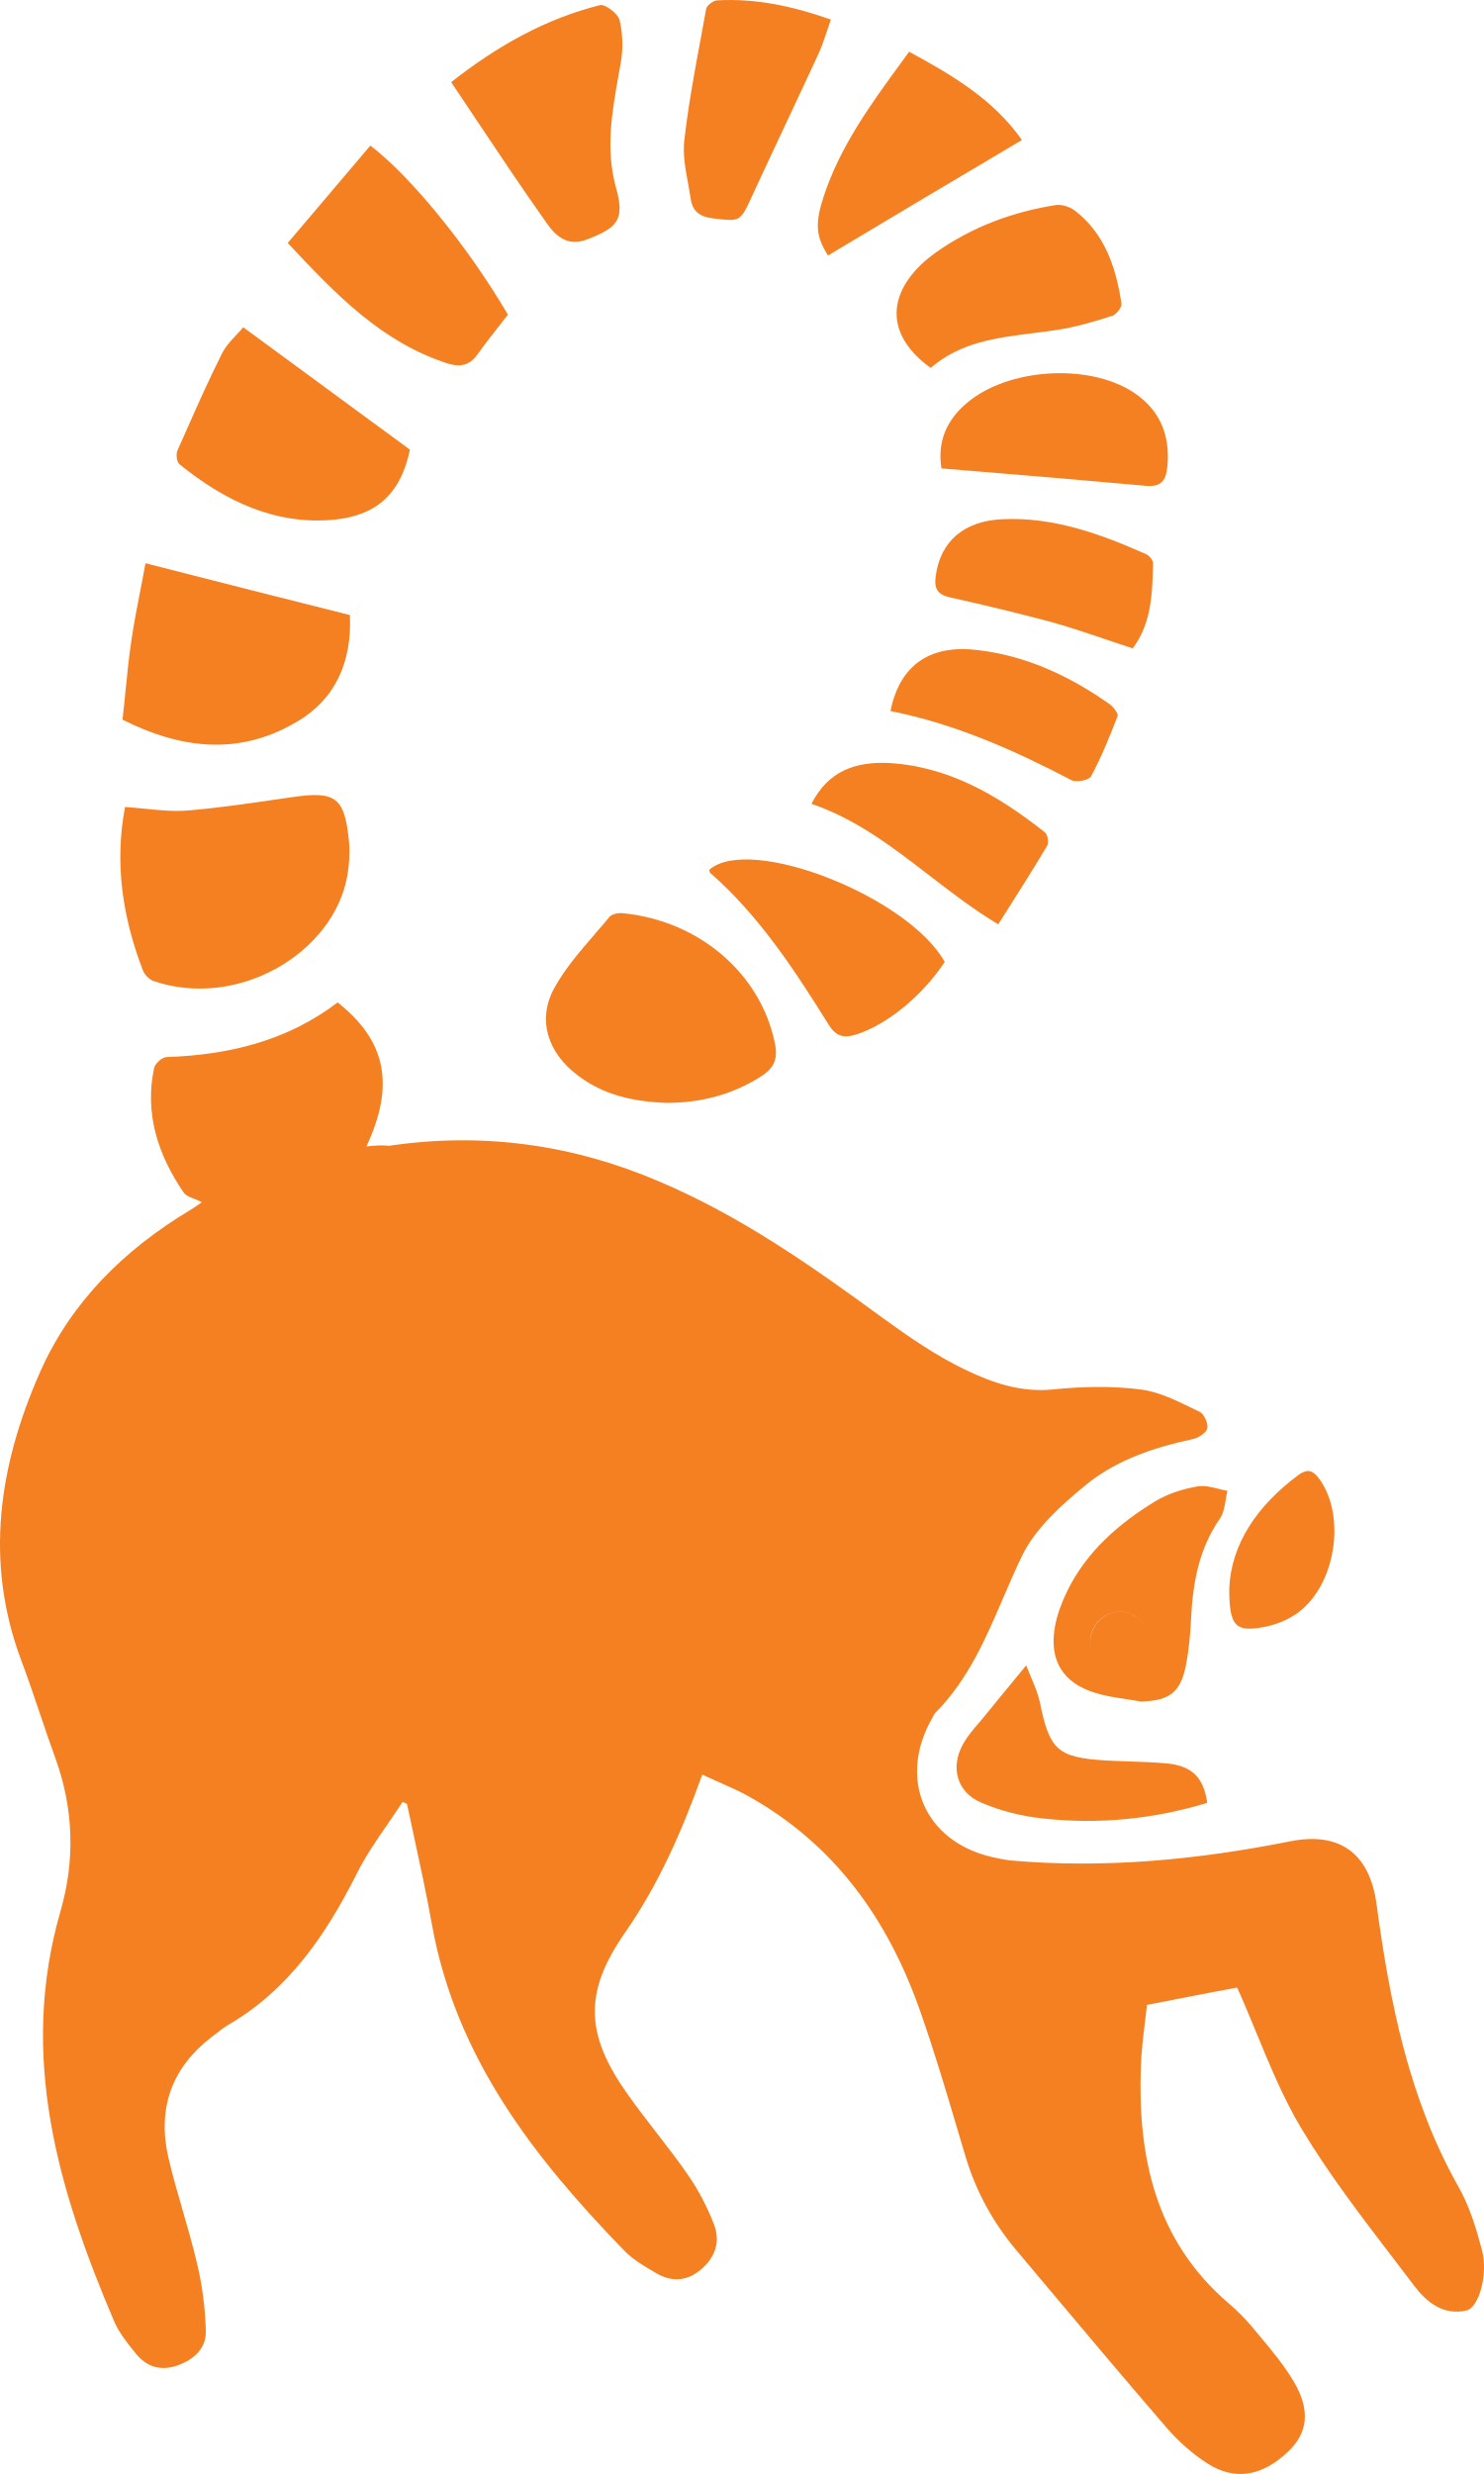
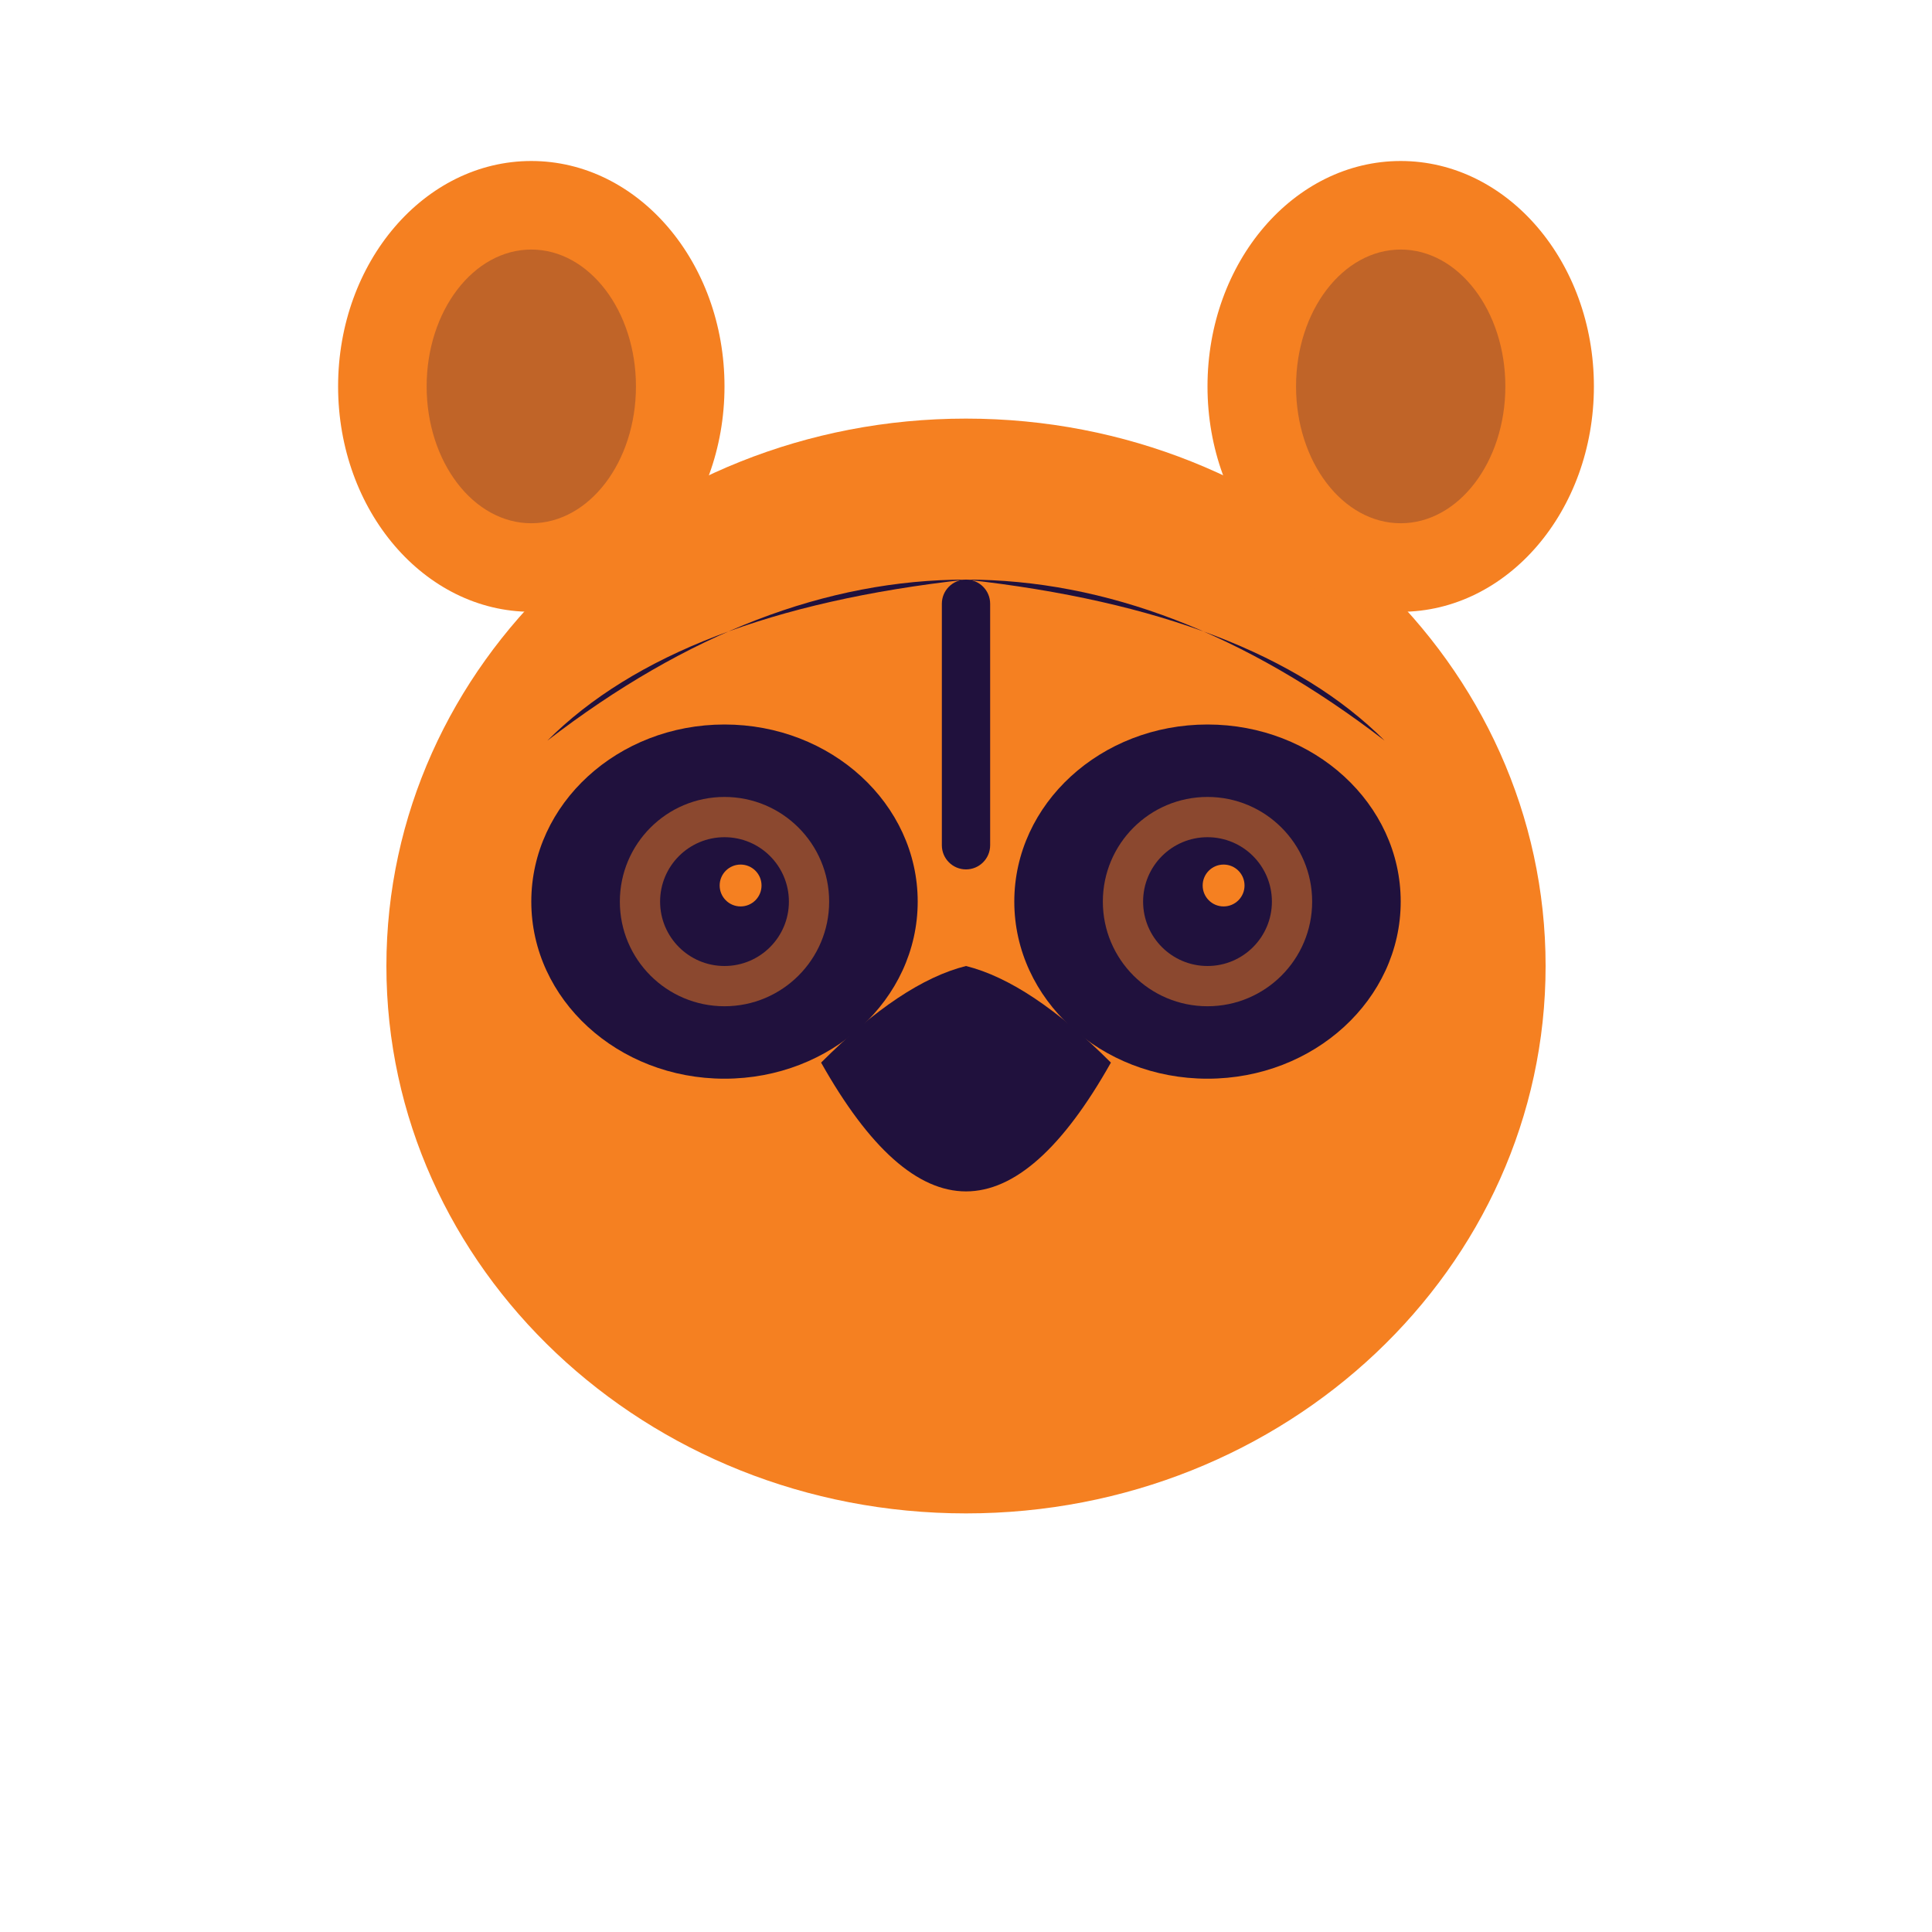
- <svg xmlns="http://www.w3.org/2000/svg" width="36" height="60" viewBox="0 0 36 60" fill="none">
-   <path fill-rule="evenodd" clip-rule="evenodd" d="M17.393 0.009C18.334 -0.044 19.232 0.149 20.155 0.474C20.125 0.561 20.096 0.647 20.069 0.731L20.069 0.731C20.001 0.935 19.937 1.13 19.85 1.317C19.584 1.892 19.314 2.467 19.044 3.042C18.774 3.617 18.504 4.192 18.238 4.767L18.238 4.769C18.094 5.079 18.025 5.23 17.907 5.294C17.796 5.355 17.642 5.336 17.342 5.301L17.288 5.294C16.983 5.259 16.8 5.127 16.757 4.829C16.738 4.703 16.715 4.577 16.692 4.45L16.692 4.45L16.692 4.45L16.692 4.45L16.692 4.45L16.692 4.45L16.692 4.45L16.692 4.45L16.692 4.45L16.692 4.45L16.692 4.45C16.627 4.1 16.562 3.748 16.6 3.407C16.696 2.562 16.852 1.723 17.008 0.885L17.008 0.885L17.008 0.885L17.008 0.884L17.008 0.884L17.008 0.884L17.008 0.884L17.008 0.884L17.008 0.884L17.008 0.884L17.008 0.884L17.008 0.884C17.049 0.659 17.091 0.435 17.131 0.211C17.149 0.132 17.297 0.017 17.393 0.009ZM11.521 2.854L11.521 2.854L11.521 2.855L11.521 2.855C12.099 3.72 12.664 4.568 13.254 5.4C13.472 5.716 13.768 5.997 14.248 5.804C14.979 5.523 15.162 5.33 14.945 4.557C14.684 3.618 14.846 2.715 15.008 1.808L15.008 1.808C15.025 1.715 15.042 1.621 15.058 1.528C15.119 1.194 15.11 0.825 15.032 0.492C14.997 0.334 14.683 0.097 14.561 0.123C13.228 0.457 12.06 1.115 10.945 1.993C11.139 2.282 11.331 2.569 11.521 2.854ZM8.098 9.55C8.708 9.999 9.321 10.449 9.944 10.905C9.735 11.915 9.194 12.485 8.14 12.6C6.685 12.749 5.456 12.152 4.35 11.256C4.289 11.204 4.262 11.01 4.306 10.922C4.37 10.779 4.434 10.635 4.497 10.492L4.498 10.49L4.499 10.488L4.499 10.488L4.5 10.486L4.5 10.486L4.5 10.486L4.5 10.486L4.5 10.486L4.5 10.486L4.5 10.486L4.5 10.486L4.5 10.486L4.5 10.486L4.5 10.486L4.5 10.486L4.5 10.486L4.5 10.486L4.5 10.486C4.782 9.848 5.066 9.209 5.378 8.587C5.462 8.412 5.599 8.266 5.73 8.126L5.73 8.126C5.79 8.063 5.849 8 5.901 7.937C6.64 8.477 7.367 9.011 8.096 9.548L8.097 9.549L8.097 9.549L8.098 9.55ZM8.488 14.916C6.841 14.503 5.246 14.099 3.529 13.66C3.493 13.864 3.452 14.075 3.41 14.289L3.41 14.29C3.332 14.686 3.252 15.098 3.19 15.513C3.13 15.906 3.09 16.303 3.05 16.708V16.708C3.026 16.953 3.001 17.201 2.972 17.453C4.348 18.147 5.76 18.34 7.154 17.532C8.148 16.971 8.54 16.04 8.488 14.916ZM3.033 19.571C2.771 20.958 2.98 22.266 3.468 23.539C3.512 23.645 3.625 23.759 3.73 23.794C5.786 24.488 8.104 23.1 8.427 21.23C8.47 20.976 8.488 20.703 8.47 20.449C8.366 19.334 8.156 19.175 7.076 19.334L6.765 19.379C6.023 19.488 5.281 19.597 4.531 19.658C4.202 19.683 3.865 19.649 3.517 19.614C3.358 19.598 3.196 19.582 3.033 19.571ZM8.888 27.805C9.586 26.312 9.368 25.241 8.191 24.311C6.971 25.241 5.56 25.584 4.044 25.636C3.939 25.636 3.765 25.786 3.739 25.9C3.503 27.015 3.834 28.007 4.453 28.92C4.503 28.992 4.597 29.029 4.704 29.071C4.767 29.096 4.833 29.122 4.897 29.157C4.867 29.177 4.838 29.198 4.809 29.218L4.809 29.218C4.737 29.267 4.667 29.316 4.593 29.359C3.007 30.316 1.726 31.572 0.968 33.284C-0.026 35.541 -0.383 37.867 0.514 40.264C0.676 40.695 0.825 41.134 0.973 41.572L0.973 41.572L0.973 41.572L0.973 41.572L0.973 41.572L0.973 41.572L0.973 41.573L0.973 41.573L0.973 41.573L0.973 41.573L0.973 41.573L0.973 41.573L0.973 41.573L0.973 41.574L0.974 41.574L0.974 41.574L0.974 41.574L0.974 41.574C1.097 41.939 1.22 42.303 1.351 42.661C1.787 43.873 1.821 45.12 1.473 46.331C0.445 49.87 1.412 53.118 2.78 56.323C2.9 56.591 3.096 56.833 3.285 57.067L3.294 57.078C3.556 57.403 3.895 57.509 4.305 57.368C4.714 57.219 5.011 56.947 4.993 56.516C4.976 55.963 4.906 55.41 4.775 54.874C4.675 54.449 4.553 54.027 4.431 53.606C4.309 53.184 4.187 52.763 4.087 52.337C3.808 51.134 4.166 50.142 5.141 49.396C5.183 49.365 5.224 49.333 5.264 49.302L5.264 49.302L5.264 49.302L5.265 49.302L5.265 49.301L5.265 49.301L5.265 49.301L5.265 49.301L5.265 49.301L5.265 49.301C5.351 49.234 5.436 49.168 5.525 49.115C6.998 48.263 7.904 46.928 8.653 45.444C8.862 45.023 9.133 44.63 9.404 44.238L9.404 44.238C9.527 44.058 9.651 43.879 9.769 43.697L9.873 43.75C9.925 43.996 9.979 44.242 10.032 44.487L10.032 44.488C10.192 45.225 10.352 45.963 10.483 46.7C11.067 49.905 12.949 52.319 15.128 54.567C15.342 54.792 15.625 54.958 15.892 55.114L15.903 55.12C16.269 55.34 16.644 55.34 16.992 55.05C17.35 54.752 17.48 54.374 17.323 53.953C17.167 53.549 16.966 53.154 16.722 52.794C16.469 52.425 16.196 52.072 15.923 51.719C15.688 51.416 15.454 51.113 15.232 50.8C14.195 49.343 14.152 48.316 15.171 46.858C15.982 45.69 16.539 44.417 17.036 43.039C17.175 43.104 17.311 43.164 17.444 43.223L17.444 43.223L17.445 43.223L17.445 43.223L17.445 43.223L17.445 43.223C17.672 43.323 17.891 43.42 18.099 43.531C20.243 44.707 21.558 46.56 22.343 48.834C22.661 49.741 22.936 50.664 23.21 51.587L23.21 51.587L23.21 51.588C23.281 51.826 23.352 52.064 23.423 52.302C23.676 53.145 24.085 53.891 24.643 54.558C24.856 54.811 25.069 55.064 25.281 55.317L25.281 55.317L25.281 55.317L25.281 55.317C26.278 56.504 27.273 57.688 28.286 58.861C28.573 59.194 28.922 59.511 29.296 59.748C29.976 60.178 30.638 60.046 31.266 59.44C31.719 59.001 31.797 58.457 31.388 57.763C31.153 57.364 30.85 57.002 30.552 56.645L30.552 56.645L30.552 56.645L30.552 56.645L30.551 56.645C30.496 56.578 30.44 56.512 30.386 56.446C30.211 56.235 30.011 56.033 29.802 55.858C28.033 54.339 27.597 52.328 27.676 50.124C27.688 49.754 27.733 49.384 27.777 49.024L27.777 49.024C27.793 48.889 27.809 48.755 27.824 48.623C28.096 48.571 28.366 48.518 28.629 48.467L28.631 48.466C29.116 48.372 29.582 48.281 30.011 48.202C30.174 48.562 30.326 48.931 30.478 49.3C30.808 50.099 31.138 50.902 31.579 51.635C32.228 52.715 32.997 53.72 33.765 54.725L33.766 54.725L33.766 54.725L33.766 54.725C33.947 54.962 34.128 55.199 34.307 55.436C34.612 55.84 35.022 56.165 35.579 56.033C35.875 55.963 36.102 55.156 35.954 54.585C35.814 54.049 35.649 53.505 35.379 53.031C34.176 50.897 33.714 48.553 33.392 46.173C33.226 44.962 32.512 44.417 31.309 44.654C29.061 45.102 26.804 45.322 24.512 45.12C24.356 45.102 24.199 45.067 24.042 45.032L24.042 45.032C22.421 44.645 21.776 43.135 22.613 41.669C22.639 41.616 22.665 41.564 22.709 41.52C23.488 40.728 23.91 39.745 24.334 38.758C24.484 38.409 24.634 38.06 24.8 37.718C25.131 37.051 25.759 36.489 26.36 35.997C27.101 35.4 28.007 35.101 28.939 34.9C29.07 34.873 29.262 34.75 29.288 34.645C29.314 34.522 29.209 34.294 29.105 34.241C29.038 34.209 28.971 34.177 28.904 34.144C28.504 33.95 28.092 33.749 27.667 33.697C26.97 33.609 26.247 33.626 25.541 33.697C24.756 33.776 24.059 33.53 23.406 33.214C22.709 32.88 22.047 32.423 21.419 31.967C19.702 30.711 17.968 29.491 15.999 28.657C13.89 27.752 11.703 27.454 9.437 27.788C9.272 27.77 9.089 27.779 8.888 27.805ZM18.447 26.115C17.75 26.554 16.992 26.747 16.172 26.747C15.388 26.721 14.639 26.563 14.003 26.071C13.297 25.536 13.027 24.745 13.436 23.982C13.698 23.501 14.062 23.079 14.427 22.658L14.427 22.658L14.427 22.658L14.427 22.657L14.427 22.657L14.427 22.657L14.427 22.657L14.427 22.657L14.427 22.657L14.428 22.657L14.428 22.656L14.428 22.656L14.428 22.656L14.428 22.656L14.428 22.656L14.428 22.656L14.428 22.656C14.549 22.516 14.67 22.376 14.787 22.234C14.848 22.164 14.996 22.138 15.101 22.146C16.992 22.331 18.456 23.639 18.795 25.29C18.883 25.694 18.769 25.913 18.447 26.115ZM8.984 3.531C9.977 4.286 11.371 6.007 12.321 7.631L12.223 7.756L12.223 7.756L12.223 7.756L12.223 7.757L12.223 7.757L12.223 7.757C11.998 8.043 11.786 8.313 11.581 8.597C11.398 8.852 11.18 8.913 10.866 8.817C9.254 8.299 8.147 7.14 6.98 5.893C7.659 5.095 8.32 4.314 8.982 3.533L8.982 3.533L8.984 3.531ZM22.578 8.923C23.296 8.3 24.17 8.191 25.05 8.081L25.05 8.081L25.05 8.081L25.05 8.081L25.05 8.081L25.05 8.081L25.05 8.081L25.05 8.081L25.05 8.081L25.051 8.081L25.051 8.081L25.051 8.081C25.249 8.056 25.448 8.032 25.645 8.001C26.098 7.931 26.551 7.799 26.987 7.658C27.083 7.623 27.222 7.448 27.205 7.36C27.074 6.491 26.804 5.674 26.081 5.112C25.959 5.016 25.758 4.954 25.619 4.972C24.556 5.139 23.571 5.507 22.691 6.131C22.586 6.21 22.482 6.289 22.386 6.377C21.48 7.219 21.541 8.177 22.578 8.923ZM22.918 23.329C22.038 21.748 18.204 20.238 17.21 21.09C17.21 21.116 17.21 21.16 17.228 21.169C18.413 22.205 19.267 23.513 20.095 24.839C20.295 25.164 20.495 25.181 20.809 25.076C21.541 24.83 22.378 24.145 22.918 23.329ZM28.773 40.37C28.642 41.046 28.372 41.248 27.675 41.266C27.552 41.242 27.43 41.224 27.308 41.206C27.057 41.169 26.809 41.132 26.568 41.055C25.784 40.818 25.444 40.264 25.592 39.448C25.645 39.15 25.758 38.86 25.889 38.587C26.359 37.63 27.135 36.954 28.023 36.41C28.328 36.226 28.694 36.111 29.043 36.05C29.204 36.019 29.383 36.063 29.56 36.107C29.633 36.125 29.704 36.143 29.775 36.155C29.76 36.22 29.749 36.288 29.738 36.356C29.709 36.53 29.68 36.705 29.592 36.831C29.087 37.56 28.938 38.377 28.895 39.237C28.877 39.615 28.843 40.001 28.773 40.37ZM27.161 39.088C26.777 39.088 26.438 39.43 26.446 39.817C26.448 39.916 26.471 40.011 26.51 40.096C26.472 40.011 26.449 39.918 26.447 39.819C26.447 39.432 26.778 39.09 27.162 39.09C27.445 39.09 27.692 39.26 27.804 39.506C27.692 39.258 27.445 39.088 27.161 39.088ZM22.839 11.36C23.179 11.388 23.516 11.416 23.852 11.444L23.852 11.444L23.852 11.444L23.852 11.444L23.852 11.444L23.852 11.444C25.179 11.554 26.48 11.662 27.78 11.781C28.163 11.817 28.285 11.667 28.32 11.307C28.39 10.535 28.129 9.929 27.484 9.507C26.395 8.805 24.451 8.928 23.458 9.771C22.953 10.192 22.735 10.728 22.839 11.36ZM22.055 1.254C23.101 1.825 24.094 2.404 24.791 3.396C23.188 4.345 21.637 5.266 20.086 6.197C19.798 5.741 19.764 5.433 19.973 4.792C20.37 3.558 21.123 2.529 21.886 1.486L21.886 1.485L21.887 1.484C21.943 1.408 21.999 1.331 22.055 1.254ZM19.685 19.494C20.772 19.866 21.645 20.539 22.536 21.225L22.536 21.225C23.073 21.639 23.616 22.057 24.216 22.417C24.298 22.288 24.379 22.159 24.46 22.032L24.461 22.03L24.462 22.029L24.462 22.029C24.786 21.517 25.102 21.017 25.402 20.512C25.445 20.442 25.419 20.24 25.349 20.187C24.216 19.291 22.997 18.572 21.506 18.501C20.766 18.484 20.104 18.677 19.685 19.494ZM27.972 13.664C27.955 14.383 27.937 15.12 27.476 15.725C27.295 15.665 27.115 15.604 26.938 15.544C26.465 15.384 26.001 15.227 25.532 15.093C24.705 14.873 23.877 14.671 23.04 14.487C22.727 14.417 22.657 14.259 22.701 13.96C22.814 13.135 23.38 12.626 24.339 12.591C25.567 12.538 26.7 12.95 27.807 13.442C27.885 13.477 27.972 13.591 27.972 13.662L27.972 13.664ZM24.895 40.387C24.709 40.616 24.542 40.818 24.387 41.006L24.386 41.006C24.215 41.214 24.057 41.405 23.901 41.599C23.848 41.666 23.792 41.731 23.737 41.796L23.736 41.796C23.602 41.953 23.468 42.11 23.37 42.284C23.047 42.846 23.204 43.46 23.797 43.715C24.267 43.917 24.79 44.049 25.295 44.101C26.646 44.251 27.979 44.119 29.286 43.724C29.199 43.109 28.92 42.828 28.31 42.767C28.006 42.739 27.698 42.729 27.391 42.719L27.391 42.719L27.391 42.719L27.39 42.719C27.206 42.712 27.021 42.706 26.838 42.696C25.653 42.626 25.461 42.442 25.226 41.283C25.185 41.089 25.105 40.898 25.02 40.696C24.978 40.596 24.935 40.494 24.895 40.387ZM25.994 18.921C24.599 18.192 23.179 17.56 21.602 17.244C21.828 16.12 22.569 15.619 23.737 15.768C24.913 15.909 25.959 16.401 26.917 17.077C27.013 17.147 27.135 17.305 27.109 17.375C26.917 17.867 26.717 18.367 26.464 18.833C26.412 18.921 26.107 18.982 25.994 18.921ZM29.82 38.527C29.82 39.44 29.968 39.59 30.665 39.458C30.952 39.405 31.257 39.282 31.493 39.107C32.399 38.431 32.651 36.797 32.024 35.893C31.876 35.682 31.745 35.594 31.501 35.77C30.491 36.516 29.863 37.456 29.82 38.527Z" fill="#F58021" />
+ <svg xmlns="http://www.w3.org/2000/svg" width="120" height="120" viewBox="0 0 120 120" fill="none">
+   <ellipse cx="60" cy="60" rx="36" ry="34" fill="#F58021" />
+   <ellipse cx="33" cy="24" rx="12" ry="14" fill="#F58021" />
+   <ellipse cx="87" cy="24" rx="12" ry="14" fill="#F58021" />
+   <ellipse cx="33" cy="24" rx="6.5" ry="8.5" fill="#20113D" opacity="0.25" />
+   <ellipse cx="87" cy="24" rx="6.5" ry="8.5" fill="#20113D" opacity="0.25" />
+   <path d="M34 46 Q60 26 86 46 Q78 38 60 36 Q42 38 34 46Z" fill="#20113D" />
+   <ellipse cx="45" cy="56" rx="12" ry="11" fill="#20113D" />
+   <ellipse cx="75" cy="56" rx="12" ry="11" fill="#20113D" />
+   <circle cx="45" cy="56" r="6.5" fill="#F58021" opacity="0.5" />
+   <circle cx="75" cy="56" r="6.5" fill="#F58021" opacity="0.5" />
+   <circle cx="45" cy="56" r="4" fill="#20113D" />
+   <circle cx="75" cy="56" r="4" fill="#20113D" />
+   <circle cx="46" cy="55" r="1.3" fill="#F58021" />
+   <circle cx="76" cy="55" r="1.3" fill="#F58021" />
+   <path d="M51 66 Q60 82 69 66 Q64 61 60 60 Q56 61 51 66Z" fill="#20113D" />
+   <ellipse cx="60" cy="65" rx="4" ry="3" fill="#20113D" />
+   <rect x="58.5" y="36" width="3" height="18" rx="1.5" fill="#20113D" />
</svg>
